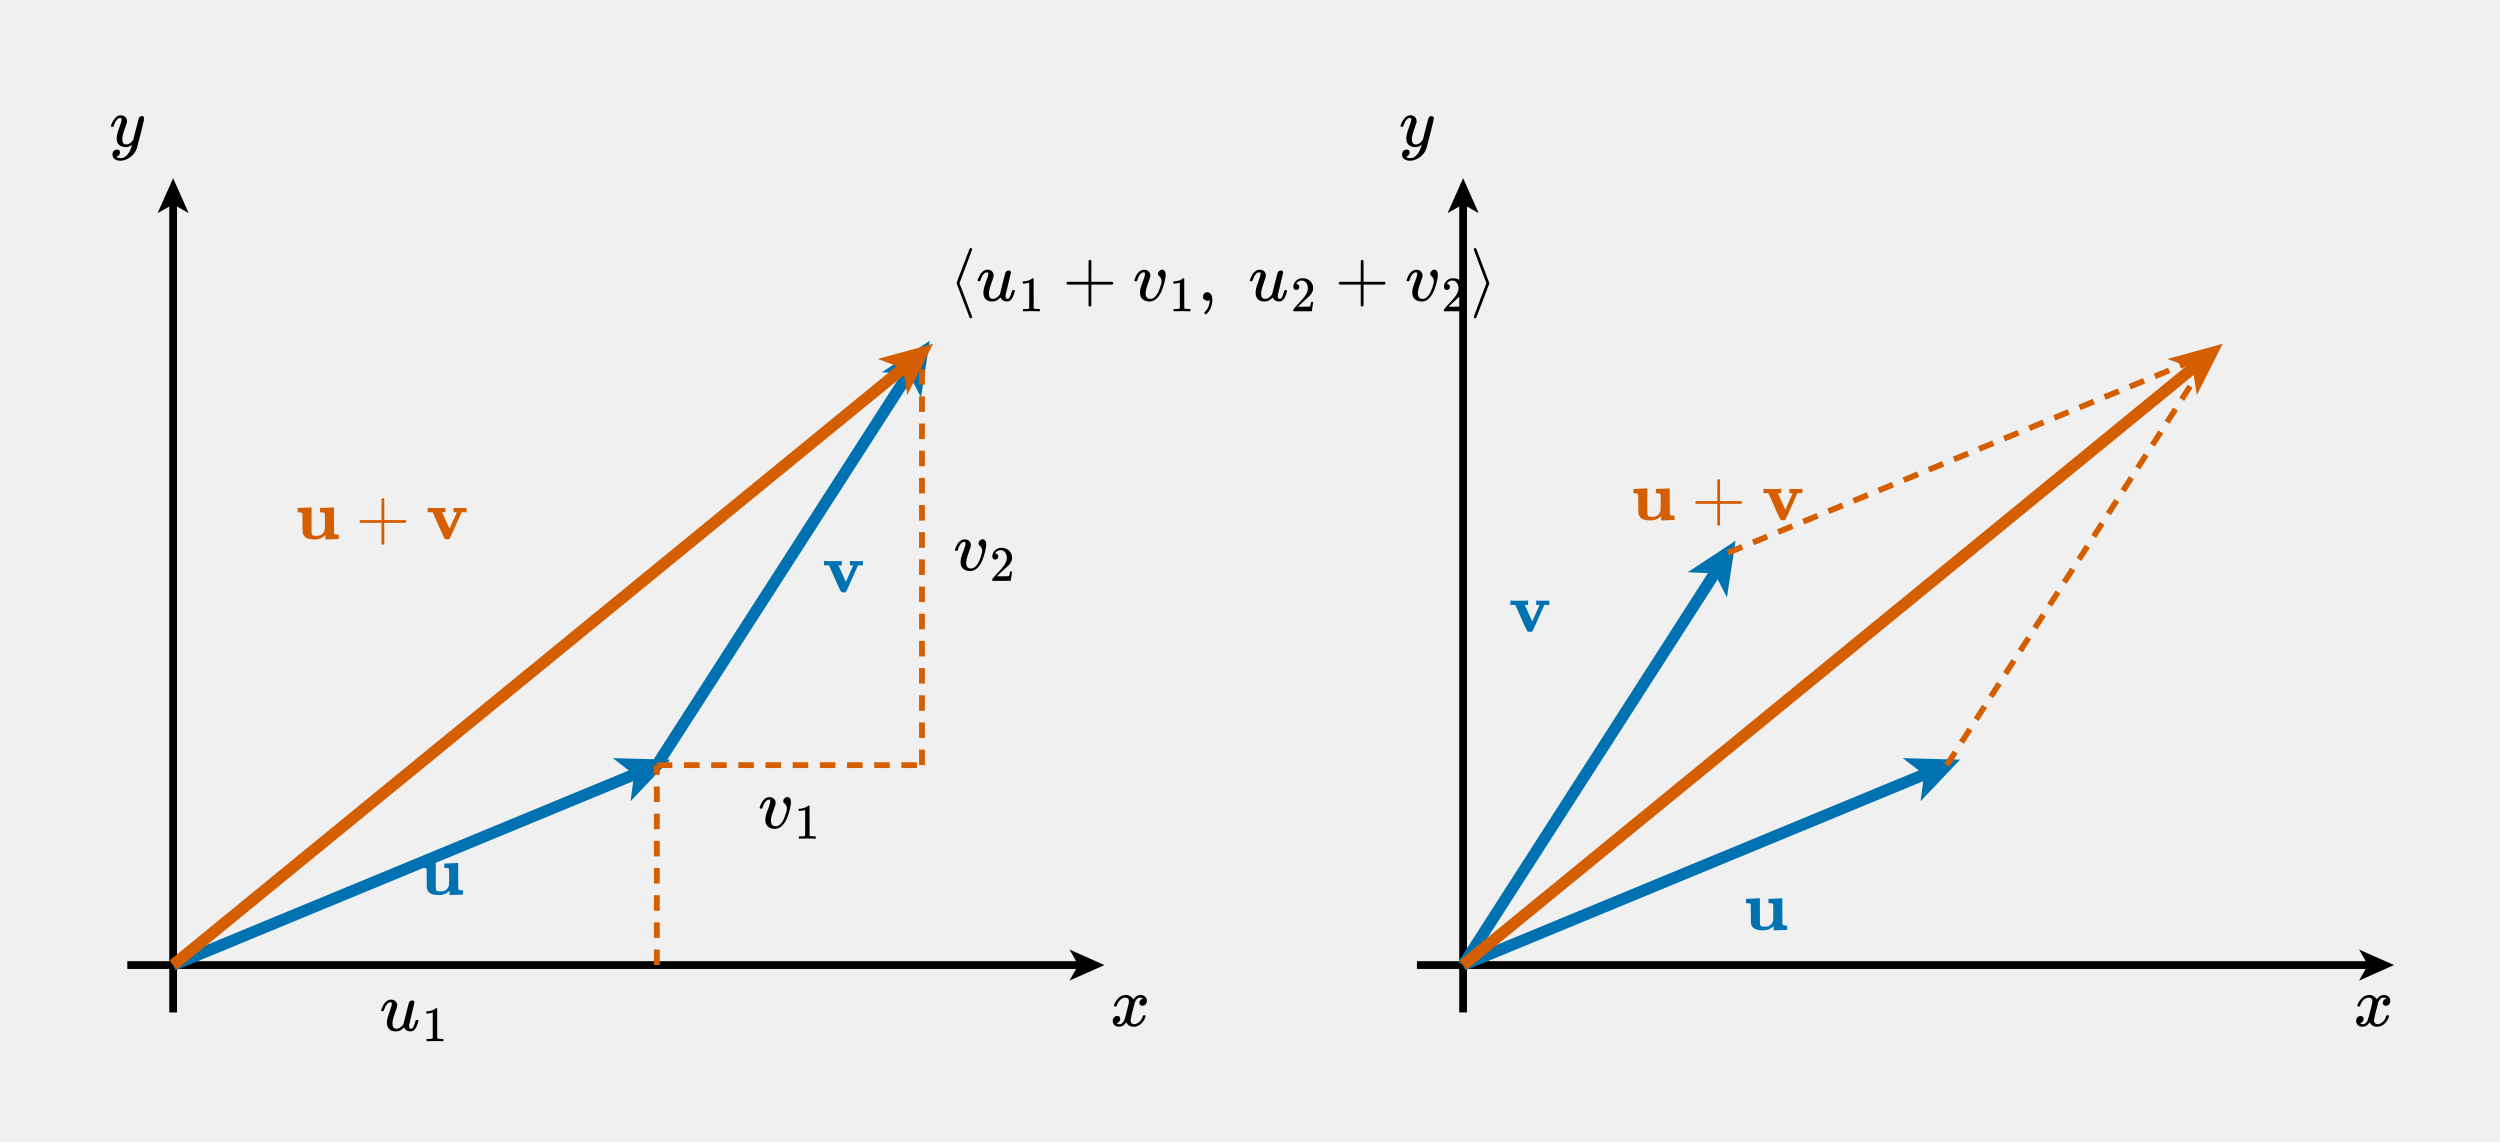
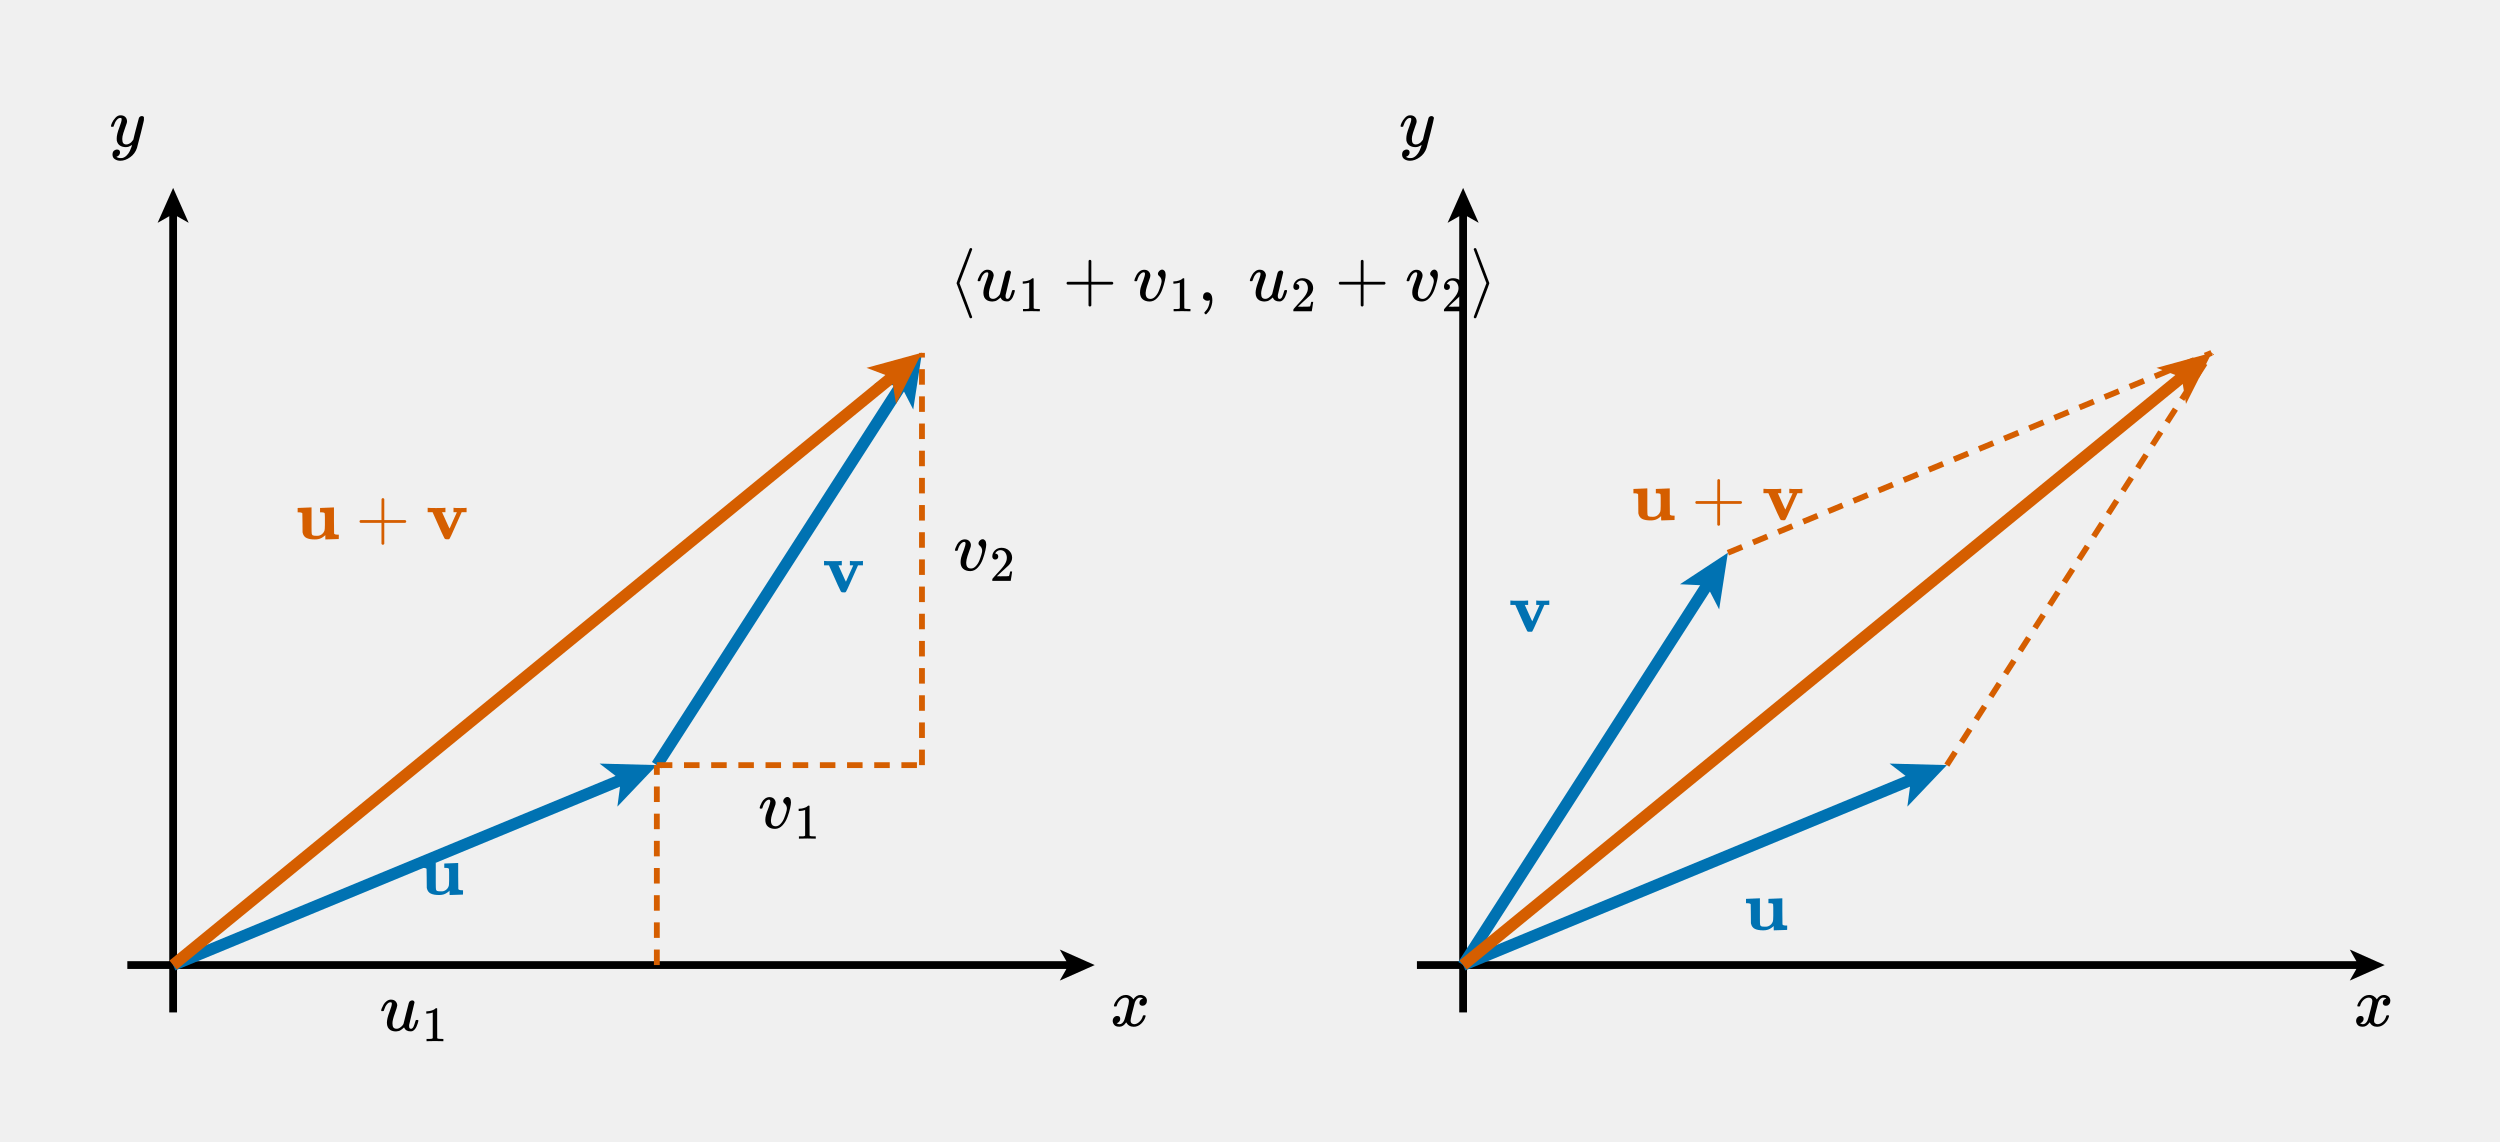
<svg xmlns="http://www.w3.org/2000/svg" xmlns:xlink="http://www.w3.org/1999/xlink" id="prefigure-vec-parallelogram-figure" width="644" height="294" viewBox="0 0 644 294">
  <defs>
-     <clipPath id="prefigure-vec-parallelogram-clipPath-0">
+     <clipPath id="prefigure-vec-parallelogram-__clipPath-0">
      <rect x="12.0" y="12.0" width="620.0" height="270.0" />
    </clipPath>
-     <clipPath id="prefigure-vec-parallelogram-clipPath-1">
+     <clipPath id="prefigure-vec-parallelogram-__clipPath-1">
      <rect x="12.0" y="12.0" width="620.0" height="270.0" />
    </clipPath>
    <marker id="prefigure-vec-parallelogram-arrow-head-end-2_None_24_60-black" markerWidth="9.0" markerHeight="8.0" markerUnits="userSpaceOnUse" orient="auto-start-reverse" refX="6.5" refY="4.0">
      <path d="M 9.0 4.0L 0.0 8.0L 1.7 5.0L 1.7 3.0L 0.0 0.0Z" fill="black" stroke="none" />
    </marker>
    <marker id="prefigure-vec-parallelogram-arrow-head-end-2_None_24_60-black-outline" markerWidth="13.0" markerHeight="12.0" markerUnits="userSpaceOnUse" orient="auto-start-reverse" refX="8.5" refY="6.0">
      <path d="M 11.8 7.8 L 2.8 11.8 A 2 2 0 0 1 0.0 10.0 L 0.0 2.0 A 2 2 0 0 1 2.8 0.2 L 11.8 4.2 A 2 2 0 0 1 11.8 7.8 Z" fill="white" stroke="none" />
    </marker>
    <marker id="prefigure-vec-parallelogram-arrow-head-end-3_None_24_60-h0072B2" markerWidth="13.5" markerHeight="12.0" markerUnits="userSpaceOnUse" orient="auto-start-reverse" refX="9.8" refY="6.0">
      <path d="M 13.5 6.0L 0.0 12.0L 2.6 7.5L 2.6 4.5L 0.0 0.0Z" fill="#0072B2" stroke="none" />
    </marker>
    <marker id="prefigure-vec-parallelogram-arrow-head-end-3_None_24_60-h0072B2-outline" markerWidth="17.5" markerHeight="16.0" markerUnits="userSpaceOnUse" orient="auto-start-reverse" refX="11.8" refY="8.0">
      <path d="M 16.3 9.8 L 2.8 15.8 A 2 2 0 0 1 0.0 14.0 L 0.0 2.0 A 2 2 0 0 1 2.8 0.2 L 16.3 6.2 A 2 2 0 0 1 16.3 9.8 Z" fill="white" stroke="none" />
    </marker>
    <marker id="prefigure-vec-parallelogram-arrow-head-end-3_None_24_60-hD55E00" markerWidth="13.5" markerHeight="12.0" markerUnits="userSpaceOnUse" orient="auto-start-reverse" refX="9.8" refY="6.0">
      <path d="M 13.5 6.0L 0.0 12.0L 2.6 7.5L 2.6 4.5L 0.0 0.0Z" fill="#D55E00" stroke="none" />
    </marker>
    <marker id="prefigure-vec-parallelogram-arrow-head-end-3_None_24_60-hD55E00-outline" markerWidth="17.5" markerHeight="16.0" markerUnits="userSpaceOnUse" orient="auto-start-reverse" refX="11.8" refY="8.0">
      <path d="M 16.3 9.8 L 2.8 15.8 A 2 2 0 0 1 0.0 14.0 L 0.0 2.0 A 2 2 0 0 1 2.8 0.2 L 16.3 6.2 A 2 2 0 0 1 16.3 9.8 Z" fill="white" stroke="none" />
    </marker>
  </defs>
-   <path id="prefigure-vec-parallelogram-pl-xaxis" stroke="black" stroke-width="2" fill="none" d="M 32.8 248.6 L 282.0 248.6" marker-end="url(#prefigure-vec-parallelogram-arrow-head-end-2_None_24_60-black)" />
-   <path id="prefigure-vec-parallelogram-pl-yaxis" stroke="black" stroke-width="2" fill="none" d="M 44.6 260.8 L 44.6 48.4" marker-end="url(#prefigure-vec-parallelogram-arrow-head-end-2_None_24_60-black)" />
-   <path id="prefigure-vec-parallelogram-pl-u" stroke="#0072B2" stroke-width="3" fill="none" d="M 44.6 248.6 L 169.2 197.1" marker-end="url(#prefigure-vec-parallelogram-arrow-head-end-3_None_24_60-h0072B2)" />
-   <path id="prefigure-vec-parallelogram-pl-v" stroke="#0072B2" stroke-width="3" fill="none" d="M 169.2 197.1 L 237.5 90.9" marker-end="url(#prefigure-vec-parallelogram-arrow-head-end-3_None_24_60-h0072B2)" />
-   <path id="prefigure-vec-parallelogram-pl-sum" stroke="#D55E00" stroke-width="3" fill="none" d="M 44.6 248.6 L 237.5 90.9" marker-end="url(#prefigure-vec-parallelogram-arrow-head-end-3_None_24_60-hD55E00)" />
+   <path id="prefigure-vec-parallelogram-pl-xaxis" stroke="black" stroke-width="2" fill="none" marker-end="url(#prefigure-vec-parallelogram-arrow-head-end-2_None_24_60-black)" d="M 32.8 248.6 L 279.5 248.6" />
+   <path id="prefigure-vec-parallelogram-pl-yaxis" stroke="black" stroke-width="2" fill="none" marker-end="url(#prefigure-vec-parallelogram-arrow-head-end-2_None_24_60-black)" d="M 44.6 260.8 L 44.6 50.9" />
+   <path id="prefigure-vec-parallelogram-pl-u" stroke="#0072B2" stroke-width="3" fill="none" marker-end="url(#prefigure-vec-parallelogram-arrow-head-end-3_None_24_60-h0072B2)" d="M 44.6 248.6 L 165.8 198.5" />
+   <path id="prefigure-vec-parallelogram-pl-v" stroke="#0072B2" stroke-width="3" fill="none" marker-end="url(#prefigure-vec-parallelogram-arrow-head-end-3_None_24_60-h0072B2)" d="M 169.2 197.1 L 235.5 94.0" />
+   <path id="prefigure-vec-parallelogram-pl-sum" stroke="#D55E00" stroke-width="3" fill="none" marker-end="url(#prefigure-vec-parallelogram-arrow-head-end-3_None_24_60-hD55E00)" d="M 44.6 248.6 L 234.6 93.2" />
  <line id="prefigure-vec-parallelogram-pl-d1" x1="169.2" y1="197.1" x2="237.5" y2="197.1" stroke="#D55E00" stroke-width="1.5" stroke-dasharray="4 3" fill="none" />
  <line id="prefigure-vec-parallelogram-pl-d2" x1="237.5" y1="197.1" x2="237.5" y2="90.9" stroke="#D55E00" stroke-width="1.5" stroke-dasharray="4 3" fill="none" />
  <line id="prefigure-vec-parallelogram-pl-d3" x1="169.2" y1="248.6" x2="169.2" y2="197.1" stroke="#D55E00" stroke-width="1.5" stroke-dasharray="4 3" fill="none" />
  <g id="prefigure-vec-parallelogram-pl-x" transform="translate(286.0,256.3) translate(0.0,-0.0)">
-     <g id="prefigure-vec-parallelogram-g-0">
+     <g id="prefigure-vec-parallelogram-__g-0">
      <svg style="vertical-align: -0.200px" width="10.352px" height="8.200px" role="img" focusable="false" viewBox="0 -442 572 453" x="0.0" y="0.0">
        <defs>
          <path id="prefigure-vec-parallelogram-MJX-2-TEX-I-1D465" d="M52 289Q59 331 106 386T222 442Q257 442 286 424T329 379Q371 442 430 442Q467 442 494 420T522 361Q522 332 508 314T481 292T458 288Q439 288 427 299T415 328Q415 374 465 391Q454 404 425 404Q412 404 406 402Q368 386 350 336Q290 115 290 78Q290 50 306 38T341 26Q378 26 414 59T463 140Q466 150 469 151T485 153H489Q504 153 504 145Q504 144 502 134Q486 77 440 33T333 -11Q263 -11 227 52Q186 -10 133 -10H127Q78 -10 57 16T35 71Q35 103 54 123T99 143Q142 143 142 101Q142 81 130 66T107 46T94 41L91 40Q91 39 97 36T113 29T132 26Q168 26 194 71Q203 87 217 139T245 247T261 313Q266 340 266 352Q266 380 251 392T217 404Q177 404 142 372T93 290Q91 281 88 280T72 278H58Q52 284 52 289Z" />
        </defs>
        <g stroke="currentColor" fill="currentColor" stroke-width="0" transform="scale(1,-1)">
          <g data-mml-node="math">
            <g data-mml-node="mi" data-semantic-type="identifier" data-semantic-role="latinletter" data-semantic-font="italic" data-semantic-annotation="clearspeak:simple" data-semantic-id="0" data-semantic-speech="x">
              <use data-c="1D465" xlink:href="#prefigure-vec-parallelogram-MJX-2-TEX-I-1D465" />
            </g>
          </g>
        </g>
      </svg>
    </g>
  </g>
  <g id="prefigure-vec-parallelogram-pl-y" transform="translate(37.1,41.4) translate(-8.9,-11.7)">
-     <g id="prefigure-vec-parallelogram-g-1">
+     <g id="prefigure-vec-parallelogram-__g-1">
      <svg style="vertical-align: -3.712px" width="8.872px" height="11.712px" role="img" focusable="false" viewBox="0 -442 490 647" x="0.0" y="0.0">
        <defs>
          <path id="prefigure-vec-parallelogram-MJX-3-TEX-I-1D466" d="M21 287Q21 301 36 335T84 406T158 442Q199 442 224 419T250 355Q248 336 247 334Q247 331 231 288T198 191T182 105Q182 62 196 45T238 27Q261 27 281 38T312 61T339 94Q339 95 344 114T358 173T377 247Q415 397 419 404Q432 431 462 431Q475 431 483 424T494 412T496 403Q496 390 447 193T391 -23Q363 -106 294 -155T156 -205Q111 -205 77 -183T43 -117Q43 -95 50 -80T69 -58T89 -48T106 -45Q150 -45 150 -87Q150 -107 138 -122T115 -142T102 -147L99 -148Q101 -153 118 -160T152 -167H160Q177 -167 186 -165Q219 -156 247 -127T290 -65T313 -9T321 21L315 17Q309 13 296 6T270 -6Q250 -11 231 -11Q185 -11 150 11T104 82Q103 89 103 113Q103 170 138 262T173 379Q173 380 173 381Q173 390 173 393T169 400T158 404H154Q131 404 112 385T82 344T65 302T57 280Q55 278 41 278H27Q21 284 21 287Z" />
        </defs>
        <g stroke="currentColor" fill="currentColor" stroke-width="0" transform="scale(1,-1)">
          <g data-mml-node="math">
            <g data-mml-node="mi" data-semantic-type="identifier" data-semantic-role="latinletter" data-semantic-font="italic" data-semantic-annotation="clearspeak:simple" data-semantic-id="0" data-semantic-speech="y">
              <use data-c="1D466" xlink:href="#prefigure-vec-parallelogram-MJX-3-TEX-I-1D466" />
            </g>
          </g>
        </g>
      </svg>
    </g>
  </g>
  <g id="prefigure-vec-parallelogram-pl-u-lab" transform="translate(108.0,222.3) translate(0.0,-0.0)">
-     <g id="prefigure-vec-parallelogram-g-2">
+     <g id="prefigure-vec-parallelogram-__g-2">
      <svg style="vertical-align: -0.112px; color:#0072B2" width="11.568px" height="8.256px" role="img" focusable="false" viewBox="0 -450 639 456" x="0.0" y="0.0">
        <defs>
          <path id="prefigure-vec-parallelogram-MJX-4-TEX-B-1D42E" d="M40 442L134 446Q228 450 229 450H235V273V165Q235 90 238 74T254 52Q268 46 304 46H319Q352 46 380 67T419 121L420 123Q424 135 425 199Q425 201 425 207Q425 233 425 249V316Q425 354 423 363T410 376Q396 380 369 380H356V442L554 450V267Q554 84 556 79Q561 62 610 62H623V31Q623 0 622 0Q603 0 527 -3T432 -6Q431 -6 431 25V56L420 45Q373 6 332 -1Q313 -6 281 -6Q208 -6 165 14T109 87L107 98L106 230Q106 358 104 366Q96 380 50 380H37V442H40Z" />
        </defs>
        <g stroke="currentColor" fill="currentColor" stroke-width="0" transform="scale(1,-1)">
          <g data-mml-node="math">
            <g data-mml-node="TeXAtom" data-mjx-texclass="ORD">
              <g data-mml-node="mi" data-semantic-type="identifier" data-semantic-role="latinletter" data-semantic-font="bold" data-semantic-annotation="clearspeak:simple" data-semantic-id="0" data-semantic-attributes="texclass:ORD" data-semantic-speech="bold u">
                <use data-c="1D42E" xlink:href="#prefigure-vec-parallelogram-MJX-4-TEX-B-1D42E" />
              </g>
            </g>
          </g>
        </g>
      </svg>
    </g>
  </g>
  <g id="prefigure-vec-parallelogram-pl-v-lab" transform="translate(211.8,148.5) translate(0.0,-4.0)">
-     <g id="prefigure-vec-parallelogram-g-3">
+     <g id="prefigure-vec-parallelogram-__g-3">
      <svg style="vertical-align: 0.000px; color:#0072B2" width="10.984px" height="8.040px" role="img" focusable="false" viewBox="0 -444 607 444" x="0.0" y="0.0">
        <defs>
          <path id="prefigure-vec-parallelogram-MJX-5-TEX-B-1D42F" d="M401 444Q413 441 495 441Q568 441 574 444H580V382H510L409 156Q348 18 339 6Q331 -4 320 -4Q318 -4 313 -4T303 -3H288Q273 -3 264 12T221 102Q206 135 197 156L96 382H26V444H34Q49 441 145 441Q252 441 270 444H279V382H231L284 264Q335 149 338 149Q338 150 389 264T442 381Q442 382 418 382H394V444H401Z" />
        </defs>
        <g stroke="currentColor" fill="currentColor" stroke-width="0" transform="scale(1,-1)">
          <g data-mml-node="math">
            <g data-mml-node="TeXAtom" data-mjx-texclass="ORD">
              <g data-mml-node="mi" data-semantic-type="identifier" data-semantic-role="latinletter" data-semantic-font="bold" data-semantic-annotation="clearspeak:simple" data-semantic-id="0" data-semantic-attributes="texclass:ORD" data-semantic-speech="bold v">
                <use data-c="1D42F" xlink:href="#prefigure-vec-parallelogram-MJX-5-TEX-B-1D42F" />
              </g>
            </g>
          </g>
        </g>
      </svg>
    </g>
  </g>
  <g id="prefigure-vec-parallelogram-pl-sum-lab" transform="translate(120.7,140.3) translate(-44.7,-12.0)">
-     <g id="prefigure-vec-parallelogram-g-4">
+     <g id="prefigure-vec-parallelogram-__g-4">
      <svg style="vertical-align: -1.488px; color:#D55E00" width="44.680px" height="12.040px" role="img" focusable="false" viewBox="0 -583 2468.4 665" x="0.0" y="0.0">
        <defs>
          <path id="prefigure-vec-parallelogram-MJX-6-TEX-B-1D42E" d="M40 442L134 446Q228 450 229 450H235V273V165Q235 90 238 74T254 52Q268 46 304 46H319Q352 46 380 67T419 121L420 123Q424 135 425 199Q425 201 425 207Q425 233 425 249V316Q425 354 423 363T410 376Q396 380 369 380H356V442L554 450V267Q554 84 556 79Q561 62 610 62H623V31Q623 0 622 0Q603 0 527 -3T432 -6Q431 -6 431 25V56L420 45Q373 6 332 -1Q313 -6 281 -6Q208 -6 165 14T109 87L107 98L106 230Q106 358 104 366Q96 380 50 380H37V442H40Z" />
          <path id="prefigure-vec-parallelogram-MJX-6-TEX-N-2B" d="M56 237T56 250T70 270H369V420L370 570Q380 583 389 583Q402 583 409 568V270H707Q722 262 722 250T707 230H409V-68Q401 -82 391 -82H389H387Q375 -82 369 -68V230H70Q56 237 56 250Z" />
          <path id="prefigure-vec-parallelogram-MJX-6-TEX-B-1D42F" d="M401 444Q413 441 495 441Q568 441 574 444H580V382H510L409 156Q348 18 339 6Q331 -4 320 -4Q318 -4 313 -4T303 -3H288Q273 -3 264 12T221 102Q206 135 197 156L96 382H26V444H34Q49 441 145 441Q252 441 270 444H279V382H231L284 264Q335 149 338 149Q338 150 389 264T442 381Q442 382 418 382H394V444H401Z" />
        </defs>
        <g stroke="currentColor" fill="currentColor" stroke-width="0" transform="scale(1,-1)">
          <g data-mml-node="math" data-semantic-type="infixop" data-semantic-role="addition" data-semantic-id="3" data-semantic-children="0,2" data-semantic-content="1" data-semantic-speech="bold u plus bold v">
            <g data-mml-node="TeXAtom" data-mjx-texclass="ORD">
              <g data-mml-node="mi" data-semantic-type="identifier" data-semantic-role="latinletter" data-semantic-font="bold" data-semantic-annotation="clearspeak:simple" data-semantic-id="0" data-semantic-parent="3" data-semantic-attributes="texclass:ORD" data-semantic-speech="bold u">
                <use data-c="1D42E" xlink:href="#prefigure-vec-parallelogram-MJX-6-TEX-B-1D42E" />
              </g>
            </g>
            <g data-mml-node="mo" data-semantic-type="operator" data-semantic-role="addition" data-semantic-id="1" data-semantic-parent="3" data-semantic-operator="infixop,+" data-semantic-speech="plus" transform="translate(861.2,0)">
              <use data-c="2B" xlink:href="#prefigure-vec-parallelogram-MJX-6-TEX-N-2B" />
            </g>
            <g data-mml-node="TeXAtom" data-mjx-texclass="ORD" transform="translate(1861.4,0)">
              <g data-mml-node="mi" data-semantic-type="identifier" data-semantic-role="latinletter" data-semantic-font="bold" data-semantic-annotation="clearspeak:simple" data-semantic-id="2" data-semantic-parent="3" data-semantic-attributes="texclass:ORD" data-semantic-speech="bold v">
                <use data-c="1D42F" xlink:href="#prefigure-vec-parallelogram-MJX-6-TEX-B-1D42F" />
              </g>
            </g>
          </g>
        </g>
      </svg>
    </g>
  </g>
  <g id="prefigure-vec-parallelogram-pl-u1" transform="translate(106.9,257.5) translate(-9.1,-0.0)">
-     <g id="prefigure-vec-parallelogram-g-5">
+     <g id="prefigure-vec-parallelogram-__g-5">
      <svg style="vertical-align: -2.712px" width="18.256px" height="10.712px" role="img" focusable="false" viewBox="0 -442 1008.6 592" x="0.0" y="0.0">
        <defs>
          <path id="prefigure-vec-parallelogram-MJX-7-TEX-I-1D462" d="M21 287Q21 295 30 318T55 370T99 420T158 442Q204 442 227 417T250 358Q250 340 216 246T182 105Q182 62 196 45T238 27T291 44T328 78L339 95Q341 99 377 247Q407 367 413 387T427 416Q444 431 463 431Q480 431 488 421T496 402L420 84Q419 79 419 68Q419 43 426 35T447 26Q469 29 482 57T512 145Q514 153 532 153Q551 153 551 144Q550 139 549 130T540 98T523 55T498 17T462 -8Q454 -10 438 -10Q372 -10 347 46Q345 45 336 36T318 21T296 6T267 -6T233 -11Q189 -11 155 7Q103 38 103 113Q103 170 138 262T173 379Q173 380 173 381Q173 390 173 393T169 400T158 404H154Q131 404 112 385T82 344T65 302T57 280Q55 278 41 278H27Q21 284 21 287Z" />
          <path id="prefigure-vec-parallelogram-MJX-7-TEX-N-31" d="M213 578L200 573Q186 568 160 563T102 556H83V602H102Q149 604 189 617T245 641T273 663Q275 666 285 666Q294 666 302 660V361L303 61Q310 54 315 52T339 48T401 46H427V0H416Q395 3 257 3Q121 3 100 0H88V46H114Q136 46 152 46T177 47T193 50T201 52T207 57T213 61V578Z" />
        </defs>
        <g stroke="currentColor" fill="currentColor" stroke-width="0" transform="scale(1,-1)">
          <g data-mml-node="math">
            <g data-mml-node="msub" data-semantic-type="subscript" data-semantic-role="latinletter" data-semantic-id="2" data-semantic-children="0,1" data-semantic-speech="u 1">
              <g data-mml-node="mi" data-semantic-type="identifier" data-semantic-role="latinletter" data-semantic-font="italic" data-semantic-annotation="clearspeak:simple" data-semantic-id="0" data-semantic-parent="2" data-semantic-speech="u" data-semantic-prefix="Base">
                <use data-c="1D462" xlink:href="#prefigure-vec-parallelogram-MJX-7-TEX-I-1D462" />
              </g>
              <g data-mml-node="mn" transform="translate(605,-150) scale(0.707)" data-semantic-type="number" data-semantic-role="integer" data-semantic-font="normal" data-semantic-annotation="clearspeak:simple" data-semantic-id="1" data-semantic-parent="2" data-semantic-speech="1" data-semantic-prefix="Subscript">
                <use data-c="31" xlink:href="#prefigure-vec-parallelogram-MJX-7-TEX-N-31" />
              </g>
            </g>
          </g>
        </g>
      </svg>
    </g>
  </g>
  <g id="prefigure-vec-parallelogram-pl-v1" transform="translate(203.6,205.3) translate(-8.3,-0.0)">
-     <g id="prefigure-vec-parallelogram-g-6">
+     <g id="prefigure-vec-parallelogram-__g-6">
      <svg style="vertical-align: -2.712px" width="16.680px" height="10.736px" role="img" focusable="false" viewBox="0 -443 921.6 593" x="0.0" y="0.0">
        <defs>
          <path id="prefigure-vec-parallelogram-MJX-8-TEX-I-1D463" d="M173 380Q173 405 154 405Q130 405 104 376T61 287Q60 286 59 284T58 281T56 279T53 278T49 278T41 278H27Q21 284 21 287Q21 294 29 316T53 368T97 419T160 441Q202 441 225 417T249 361Q249 344 246 335Q246 329 231 291T200 202T182 113Q182 86 187 69Q200 26 250 26Q287 26 319 60T369 139T398 222T409 277Q409 300 401 317T383 343T365 361T357 383Q357 405 376 424T417 443Q436 443 451 425T467 367Q467 340 455 284T418 159T347 40T241 -11Q177 -11 139 22Q102 54 102 117Q102 148 110 181T151 298Q173 362 173 380Z" />
          <path id="prefigure-vec-parallelogram-MJX-8-TEX-N-31" d="M213 578L200 573Q186 568 160 563T102 556H83V602H102Q149 604 189 617T245 641T273 663Q275 666 285 666Q294 666 302 660V361L303 61Q310 54 315 52T339 48T401 46H427V0H416Q395 3 257 3Q121 3 100 0H88V46H114Q136 46 152 46T177 47T193 50T201 52T207 57T213 61V578Z" />
        </defs>
        <g stroke="currentColor" fill="currentColor" stroke-width="0" transform="scale(1,-1)">
          <g data-mml-node="math">
            <g data-mml-node="msub" data-semantic-type="subscript" data-semantic-role="latinletter" data-semantic-id="2" data-semantic-children="0,1" data-semantic-speech="v 1">
              <g data-mml-node="mi" data-semantic-type="identifier" data-semantic-role="latinletter" data-semantic-font="italic" data-semantic-annotation="clearspeak:simple" data-semantic-id="0" data-semantic-parent="2" data-semantic-speech="v" data-semantic-prefix="Base">
                <use data-c="1D463" xlink:href="#prefigure-vec-parallelogram-MJX-8-TEX-I-1D463" />
              </g>
              <g data-mml-node="mn" transform="translate(518,-150) scale(0.707)" data-semantic-type="number" data-semantic-role="integer" data-semantic-font="normal" data-semantic-annotation="clearspeak:simple" data-semantic-id="1" data-semantic-parent="2" data-semantic-speech="1" data-semantic-prefix="Subscript">
                <use data-c="31" xlink:href="#prefigure-vec-parallelogram-MJX-8-TEX-N-31" />
              </g>
            </g>
          </g>
        </g>
      </svg>
    </g>
  </g>
  <g id="prefigure-vec-parallelogram-pl-v2" transform="translate(245.6,144.3) translate(0.0,-5.4)">
-     <g id="prefigure-vec-parallelogram-g-7">
+     <g id="prefigure-vec-parallelogram-__g-7">
      <svg style="vertical-align: -2.712px" width="16.680px" height="10.736px" role="img" focusable="false" viewBox="0 -443 921.6 593" x="0.0" y="0.0">
        <defs>
          <path id="prefigure-vec-parallelogram-MJX-9-TEX-I-1D463" d="M173 380Q173 405 154 405Q130 405 104 376T61 287Q60 286 59 284T58 281T56 279T53 278T49 278T41 278H27Q21 284 21 287Q21 294 29 316T53 368T97 419T160 441Q202 441 225 417T249 361Q249 344 246 335Q246 329 231 291T200 202T182 113Q182 86 187 69Q200 26 250 26Q287 26 319 60T369 139T398 222T409 277Q409 300 401 317T383 343T365 361T357 383Q357 405 376 424T417 443Q436 443 451 425T467 367Q467 340 455 284T418 159T347 40T241 -11Q177 -11 139 22Q102 54 102 117Q102 148 110 181T151 298Q173 362 173 380Z" />
          <path id="prefigure-vec-parallelogram-MJX-9-TEX-N-32" d="M109 429Q82 429 66 447T50 491Q50 562 103 614T235 666Q326 666 387 610T449 465Q449 422 429 383T381 315T301 241Q265 210 201 149L142 93L218 92Q375 92 385 97Q392 99 409 186V189H449V186Q448 183 436 95T421 3V0H50V19V31Q50 38 56 46T86 81Q115 113 136 137Q145 147 170 174T204 211T233 244T261 278T284 308T305 340T320 369T333 401T340 431T343 464Q343 527 309 573T212 619Q179 619 154 602T119 569T109 550Q109 549 114 549Q132 549 151 535T170 489Q170 464 154 447T109 429Z" />
        </defs>
        <g stroke="currentColor" fill="currentColor" stroke-width="0" transform="scale(1,-1)">
          <g data-mml-node="math">
            <g data-mml-node="msub" data-semantic-type="subscript" data-semantic-role="latinletter" data-semantic-id="2" data-semantic-children="0,1" data-semantic-speech="v 2">
              <g data-mml-node="mi" data-semantic-type="identifier" data-semantic-role="latinletter" data-semantic-font="italic" data-semantic-annotation="clearspeak:simple" data-semantic-id="0" data-semantic-parent="2" data-semantic-speech="v" data-semantic-prefix="Base">
                <use data-c="1D463" xlink:href="#prefigure-vec-parallelogram-MJX-9-TEX-I-1D463" />
              </g>
              <g data-mml-node="mn" transform="translate(518,-150) scale(0.707)" data-semantic-type="number" data-semantic-role="integer" data-semantic-font="normal" data-semantic-annotation="clearspeak:simple" data-semantic-id="1" data-semantic-parent="2" data-semantic-speech="2" data-semantic-prefix="Subscript">
                <use data-c="32" xlink:href="#prefigure-vec-parallelogram-MJX-9-TEX-N-32" />
              </g>
            </g>
          </g>
        </g>
      </svg>
    </g>
  </g>
  <g id="prefigure-vec-parallelogram-pl-top" transform="translate(244.4,82.0) translate(0.0,-18.1)">
-     <g id="prefigure-vec-parallelogram-g-8">
+     <g id="prefigure-vec-parallelogram-__g-8">
      <svg style="vertical-align: -4.528px" width="141.280px" height="18.096px" role="img" focusable="false" viewBox="0 -750 7805.8 1000" x="0.0" y="0.0">
        <defs>
          <path id="prefigure-vec-parallelogram-MJX-10-TEX-N-27E8" d="M333 -232Q332 -239 327 -244T313 -250Q303 -250 296 -240Q293 -233 202 6T110 250T201 494T296 740Q299 745 306 749L309 750Q312 750 313 750Q331 750 333 732Q333 727 243 489Q152 252 152 250T243 11Q333 -227 333 -232Z" />
          <path id="prefigure-vec-parallelogram-MJX-10-TEX-I-1D462" d="M21 287Q21 295 30 318T55 370T99 420T158 442Q204 442 227 417T250 358Q250 340 216 246T182 105Q182 62 196 45T238 27T291 44T328 78L339 95Q341 99 377 247Q407 367 413 387T427 416Q444 431 463 431Q480 431 488 421T496 402L420 84Q419 79 419 68Q419 43 426 35T447 26Q469 29 482 57T512 145Q514 153 532 153Q551 153 551 144Q550 139 549 130T540 98T523 55T498 17T462 -8Q454 -10 438 -10Q372 -10 347 46Q345 45 336 36T318 21T296 6T267 -6T233 -11Q189 -11 155 7Q103 38 103 113Q103 170 138 262T173 379Q173 380 173 381Q173 390 173 393T169 400T158 404H154Q131 404 112 385T82 344T65 302T57 280Q55 278 41 278H27Q21 284 21 287Z" />
          <path id="prefigure-vec-parallelogram-MJX-10-TEX-N-31" d="M213 578L200 573Q186 568 160 563T102 556H83V602H102Q149 604 189 617T245 641T273 663Q275 666 285 666Q294 666 302 660V361L303 61Q310 54 315 52T339 48T401 46H427V0H416Q395 3 257 3Q121 3 100 0H88V46H114Q136 46 152 46T177 47T193 50T201 52T207 57T213 61V578Z" />
          <path id="prefigure-vec-parallelogram-MJX-10-TEX-N-2B" d="M56 237T56 250T70 270H369V420L370 570Q380 583 389 583Q402 583 409 568V270H707Q722 262 722 250T707 230H409V-68Q401 -82 391 -82H389H387Q375 -82 369 -68V230H70Q56 237 56 250Z" />
          <path id="prefigure-vec-parallelogram-MJX-10-TEX-I-1D463" d="M173 380Q173 405 154 405Q130 405 104 376T61 287Q60 286 59 284T58 281T56 279T53 278T49 278T41 278H27Q21 284 21 287Q21 294 29 316T53 368T97 419T160 441Q202 441 225 417T249 361Q249 344 246 335Q246 329 231 291T200 202T182 113Q182 86 187 69Q200 26 250 26Q287 26 319 60T369 139T398 222T409 277Q409 300 401 317T383 343T365 361T357 383Q357 405 376 424T417 443Q436 443 451 425T467 367Q467 340 455 284T418 159T347 40T241 -11Q177 -11 139 22Q102 54 102 117Q102 148 110 181T151 298Q173 362 173 380Z" />
          <path id="prefigure-vec-parallelogram-MJX-10-TEX-N-2C" d="M78 35T78 60T94 103T137 121Q165 121 187 96T210 8Q210 -27 201 -60T180 -117T154 -158T130 -185T117 -194Q113 -194 104 -185T95 -172Q95 -168 106 -156T131 -126T157 -76T173 -3V9L172 8Q170 7 167 6T161 3T152 1T140 0Q113 0 96 17Z" />
          <path id="prefigure-vec-parallelogram-MJX-10-TEX-N-32" d="M109 429Q82 429 66 447T50 491Q50 562 103 614T235 666Q326 666 387 610T449 465Q449 422 429 383T381 315T301 241Q265 210 201 149L142 93L218 92Q375 92 385 97Q392 99 409 186V189H449V186Q448 183 436 95T421 3V0H50V19V31Q50 38 56 46T86 81Q115 113 136 137Q145 147 170 174T204 211T233 244T261 278T284 308T305 340T320 369T333 401T340 431T343 464Q343 527 309 573T212 619Q179 619 154 602T119 569T109 550Q109 549 114 549Q132 549 151 535T170 489Q170 464 154 447T109 429Z" />
          <path id="prefigure-vec-parallelogram-MJX-10-TEX-N-27E9" d="M55 732Q56 739 61 744T75 750Q85 750 92 740Q95 733 186 494T278 250T187 6T92 -240Q85 -250 75 -250Q67 -250 62 -245T55 -232Q55 -227 145 11Q236 248 236 250T145 489Q55 727 55 732Z" />
        </defs>
        <g stroke="currentColor" fill="currentColor" stroke-width="0" transform="scale(1,-1)">
          <g data-mml-node="math" data-semantic-type="fenced" data-semantic-role="leftright" data-semantic-id="21" data-semantic-children="20" data-semantic-content="0,17" data-semantic-speech="left angle bracket u 1 plus v 1 comma u 2 plus v 2 right angle bracket">
            <g data-mml-node="mo" data-semantic-type="fence" data-semantic-role="open" data-semantic-id="0" data-semantic-parent="21" data-semantic-operator="fenced" data-semantic-speech="left angle bracket">
              <use data-c="27E8" xlink:href="#prefigure-vec-parallelogram-MJX-10-TEX-N-27E8" />
            </g>
            <g data-mml-node="mrow" data-semantic-type="punctuated" data-semantic-role="sequence" data-semantic-id="20" data-semantic-children="18,8,19" data-semantic-content="8" data-semantic-parent="21" data-semantic-speech="u 1 plus v 1 comma u 2 plus v 2" transform="translate(389,0)">
              <g data-mml-node="mrow" data-semantic-type="infixop" data-semantic-role="addition" data-semantic-id="18" data-semantic-children="3,7" data-semantic-content="4" data-semantic-parent="20" data-semantic-speech="u 1 plus v 1">
                <g data-mml-node="msub" data-semantic-type="subscript" data-semantic-role="latinletter" data-semantic-id="3" data-semantic-children="1,2" data-semantic-parent="18" data-semantic-speech="u 1">
                  <g data-mml-node="mi" data-semantic-type="identifier" data-semantic-role="latinletter" data-semantic-font="italic" data-semantic-annotation="clearspeak:simple" data-semantic-id="1" data-semantic-parent="3" data-semantic-speech="u" data-semantic-prefix="Base">
                    <use data-c="1D462" xlink:href="#prefigure-vec-parallelogram-MJX-10-TEX-I-1D462" />
                  </g>
                  <g data-mml-node="mn" transform="translate(605,-150) scale(0.707)" data-semantic-type="number" data-semantic-role="integer" data-semantic-font="normal" data-semantic-annotation="clearspeak:simple" data-semantic-id="2" data-semantic-parent="3" data-semantic-speech="1" data-semantic-prefix="Subscript">
                    <use data-c="31" xlink:href="#prefigure-vec-parallelogram-MJX-10-TEX-N-31" />
                  </g>
                </g>
                <g data-mml-node="mo" data-semantic-type="operator" data-semantic-role="addition" data-semantic-id="4" data-semantic-parent="18" data-semantic-operator="infixop,+" data-semantic-speech="plus" transform="translate(1230.8,0)">
                  <use data-c="2B" xlink:href="#prefigure-vec-parallelogram-MJX-10-TEX-N-2B" />
                </g>
                <g data-mml-node="msub" data-semantic-type="subscript" data-semantic-role="latinletter" data-semantic-id="7" data-semantic-children="5,6" data-semantic-parent="18" data-semantic-speech="v 1" transform="translate(2231,0)">
                  <g data-mml-node="mi" data-semantic-type="identifier" data-semantic-role="latinletter" data-semantic-font="italic" data-semantic-annotation="clearspeak:simple" data-semantic-id="5" data-semantic-parent="7" data-semantic-speech="v" data-semantic-prefix="Base">
                    <use data-c="1D463" xlink:href="#prefigure-vec-parallelogram-MJX-10-TEX-I-1D463" />
                  </g>
                  <g data-mml-node="mn" transform="translate(518,-150) scale(0.707)" data-semantic-type="number" data-semantic-role="integer" data-semantic-font="normal" data-semantic-annotation="clearspeak:simple" data-semantic-id="6" data-semantic-parent="7" data-semantic-speech="1" data-semantic-prefix="Subscript">
                    <use data-c="31" xlink:href="#prefigure-vec-parallelogram-MJX-10-TEX-N-31" />
                  </g>
                </g>
              </g>
              <g data-mml-node="mo" data-semantic-type="punctuation" data-semantic-role="comma" data-semantic-id="8" data-semantic-parent="20" data-semantic-operator="punctuated" data-semantic-speech="comma" transform="translate(3152.6,0)">
                <use data-c="2C" xlink:href="#prefigure-vec-parallelogram-MJX-10-TEX-N-2C" />
              </g>
              <g data-mml-node="mstyle" transform="translate(3430.6,0)">
                <g data-mml-node="mspace" />
              </g>
              <g data-mml-node="mrow" data-semantic-type="infixop" data-semantic-role="addition" data-semantic-id="19" data-semantic-children="12,16" data-semantic-content="13" data-semantic-parent="20" data-semantic-speech="u 2 plus v 2" transform="translate(3875.2,0)">
                <g data-mml-node="msub" data-semantic-type="subscript" data-semantic-role="latinletter" data-semantic-id="12" data-semantic-children="10,11" data-semantic-parent="19" data-semantic-speech="u 2">
                  <g data-mml-node="mi" data-semantic-type="identifier" data-semantic-role="latinletter" data-semantic-font="italic" data-semantic-annotation="clearspeak:simple" data-semantic-id="10" data-semantic-parent="12" data-semantic-speech="u" data-semantic-prefix="Base">
                    <use data-c="1D462" xlink:href="#prefigure-vec-parallelogram-MJX-10-TEX-I-1D462" />
                  </g>
                  <g data-mml-node="mn" transform="translate(605,-150) scale(0.707)" data-semantic-type="number" data-semantic-role="integer" data-semantic-font="normal" data-semantic-annotation="clearspeak:simple" data-semantic-id="11" data-semantic-parent="12" data-semantic-speech="2" data-semantic-prefix="Subscript">
                    <use data-c="32" xlink:href="#prefigure-vec-parallelogram-MJX-10-TEX-N-32" />
                  </g>
                </g>
                <g data-mml-node="mo" data-semantic-type="operator" data-semantic-role="addition" data-semantic-id="13" data-semantic-parent="19" data-semantic-operator="infixop,+" data-semantic-speech="plus" transform="translate(1230.8,0)">
                  <use data-c="2B" xlink:href="#prefigure-vec-parallelogram-MJX-10-TEX-N-2B" />
                </g>
                <g data-mml-node="msub" data-semantic-type="subscript" data-semantic-role="latinletter" data-semantic-id="16" data-semantic-children="14,15" data-semantic-parent="19" data-semantic-speech="v 2" transform="translate(2231,0)">
                  <g data-mml-node="mi" data-semantic-type="identifier" data-semantic-role="latinletter" data-semantic-font="italic" data-semantic-annotation="clearspeak:simple" data-semantic-id="14" data-semantic-parent="16" data-semantic-speech="v" data-semantic-prefix="Base">
                    <use data-c="1D463" xlink:href="#prefigure-vec-parallelogram-MJX-10-TEX-I-1D463" />
                  </g>
                  <g data-mml-node="mn" transform="translate(518,-150) scale(0.707)" data-semantic-type="number" data-semantic-role="integer" data-semantic-font="normal" data-semantic-annotation="clearspeak:simple" data-semantic-id="15" data-semantic-parent="16" data-semantic-speech="2" data-semantic-prefix="Subscript">
                    <use data-c="32" xlink:href="#prefigure-vec-parallelogram-MJX-10-TEX-N-32" />
                  </g>
                </g>
              </g>
            </g>
            <g data-mml-node="mo" data-semantic-type="fence" data-semantic-role="close" data-semantic-id="17" data-semantic-parent="21" data-semantic-operator="fenced" data-semantic-speech="right angle bracket" transform="translate(7416.8,0)">
              <use data-c="27E9" xlink:href="#prefigure-vec-parallelogram-MJX-10-TEX-N-27E9" />
            </g>
          </g>
        </g>
      </svg>
    </g>
  </g>
-   <path id="prefigure-vec-parallelogram-pr-xaxis" stroke="black" stroke-width="2" fill="none" d="M 365.0 248.6 L 614.2 248.6" marker-end="url(#prefigure-vec-parallelogram-arrow-head-end-2_None_24_60-black)" />
-   <path id="prefigure-vec-parallelogram-pr-yaxis" stroke="black" stroke-width="2" fill="none" d="M 376.9 260.8 L 376.9 48.4" marker-end="url(#prefigure-vec-parallelogram-arrow-head-end-2_None_24_60-black)" />
-   <path id="prefigure-vec-parallelogram-pr-u" stroke="#0072B2" stroke-width="3" fill="none" d="M 376.9 248.6 L 501.5 197.1" marker-end="url(#prefigure-vec-parallelogram-arrow-head-end-3_None_24_60-h0072B2)" />
-   <path id="prefigure-vec-parallelogram-pr-v" stroke="#0072B2" stroke-width="3" fill="none" d="M 376.9 248.6 L 445.1 142.4" marker-end="url(#prefigure-vec-parallelogram-arrow-head-end-3_None_24_60-h0072B2)" />
-   <path id="prefigure-vec-parallelogram-pr-sum" stroke="#D55E00" stroke-width="3" fill="none" d="M 376.9 248.6 L 569.7 90.9" marker-end="url(#prefigure-vec-parallelogram-arrow-head-end-3_None_24_60-hD55E00)" />
+   <path id="prefigure-vec-parallelogram-pr-xaxis" stroke="black" stroke-width="2" fill="none" marker-end="url(#prefigure-vec-parallelogram-arrow-head-end-2_None_24_60-black)" d="M 365.0 248.6 L 611.8 248.6" />
+   <path id="prefigure-vec-parallelogram-pr-yaxis" stroke="black" stroke-width="2" fill="none" marker-end="url(#prefigure-vec-parallelogram-arrow-head-end-2_None_24_60-black)" d="M 376.9 260.8 L 376.9 50.9" />
+   <path id="prefigure-vec-parallelogram-pr-u" stroke="#0072B2" stroke-width="3" fill="none" marker-end="url(#prefigure-vec-parallelogram-arrow-head-end-3_None_24_60-h0072B2)" d="M 376.9 248.6 L 498.1 198.5" />
+   <path id="prefigure-vec-parallelogram-pr-v" stroke="#0072B2" stroke-width="3" fill="none" marker-end="url(#prefigure-vec-parallelogram-arrow-head-end-3_None_24_60-h0072B2)" d="M 376.9 248.6 L 443.1 145.5" />
+   <path id="prefigure-vec-parallelogram-pr-sum" stroke="#D55E00" stroke-width="3" fill="none" marker-end="url(#prefigure-vec-parallelogram-arrow-head-end-3_None_24_60-hD55E00)" d="M 376.9 248.6 L 566.9 93.2" />
  <line id="prefigure-vec-parallelogram-pr-p1" x1="501.5" y1="197.1" x2="569.7" y2="90.9" stroke="#D55E00" stroke-width="1.5" stroke-dasharray="4 3" fill="none" />
  <line id="prefigure-vec-parallelogram-pr-p2" x1="445.1" y1="142.4" x2="569.7" y2="90.9" stroke="#D55E00" stroke-width="1.5" stroke-dasharray="4 3" fill="none" />
  <g id="prefigure-vec-parallelogram-pr-x" transform="translate(606.3,256.3) translate(0.0,-0.0)">
-     <g id="prefigure-vec-parallelogram-g-9">
+     <g id="prefigure-vec-parallelogram-__g-9">
      <svg style="vertical-align: -0.200px" width="10.352px" height="8.200px" role="img" focusable="false" viewBox="0 -442 572 453" x="0.0" y="0.0">
        <defs>
          <path id="prefigure-vec-parallelogram-MJX-11-TEX-I-1D465" d="M52 289Q59 331 106 386T222 442Q257 442 286 424T329 379Q371 442 430 442Q467 442 494 420T522 361Q522 332 508 314T481 292T458 288Q439 288 427 299T415 328Q415 374 465 391Q454 404 425 404Q412 404 406 402Q368 386 350 336Q290 115 290 78Q290 50 306 38T341 26Q378 26 414 59T463 140Q466 150 469 151T485 153H489Q504 153 504 145Q504 144 502 134Q486 77 440 33T333 -11Q263 -11 227 52Q186 -10 133 -10H127Q78 -10 57 16T35 71Q35 103 54 123T99 143Q142 143 142 101Q142 81 130 66T107 46T94 41L91 40Q91 39 97 36T113 29T132 26Q168 26 194 71Q203 87 217 139T245 247T261 313Q266 340 266 352Q266 380 251 392T217 404Q177 404 142 372T93 290Q91 281 88 280T72 278H58Q52 284 52 289Z" />
        </defs>
        <g stroke="currentColor" fill="currentColor" stroke-width="0" transform="scale(1,-1)">
          <g data-mml-node="math">
            <g data-mml-node="mi" data-semantic-type="identifier" data-semantic-role="latinletter" data-semantic-font="italic" data-semantic-annotation="clearspeak:simple" data-semantic-id="0" data-semantic-speech="x">
              <use data-c="1D465" xlink:href="#prefigure-vec-parallelogram-MJX-11-TEX-I-1D465" />
            </g>
          </g>
        </g>
      </svg>
    </g>
  </g>
  <g id="prefigure-vec-parallelogram-pr-y" transform="translate(369.3,41.4) translate(-8.9,-11.7)">
-     <g id="prefigure-vec-parallelogram-g-10">
+     <g id="prefigure-vec-parallelogram-__g-10">
      <svg style="vertical-align: -3.712px" width="8.872px" height="11.712px" role="img" focusable="false" viewBox="0 -442 490 647" x="0.0" y="0.0">
        <defs>
          <path id="prefigure-vec-parallelogram-MJX-12-TEX-I-1D466" d="M21 287Q21 301 36 335T84 406T158 442Q199 442 224 419T250 355Q248 336 247 334Q247 331 231 288T198 191T182 105Q182 62 196 45T238 27Q261 27 281 38T312 61T339 94Q339 95 344 114T358 173T377 247Q415 397 419 404Q432 431 462 431Q475 431 483 424T494 412T496 403Q496 390 447 193T391 -23Q363 -106 294 -155T156 -205Q111 -205 77 -183T43 -117Q43 -95 50 -80T69 -58T89 -48T106 -45Q150 -45 150 -87Q150 -107 138 -122T115 -142T102 -147L99 -148Q101 -153 118 -160T152 -167H160Q177 -167 186 -165Q219 -156 247 -127T290 -65T313 -9T321 21L315 17Q309 13 296 6T270 -6Q250 -11 231 -11Q185 -11 150 11T104 82Q103 89 103 113Q103 170 138 262T173 379Q173 380 173 381Q173 390 173 393T169 400T158 404H154Q131 404 112 385T82 344T65 302T57 280Q55 278 41 278H27Q21 284 21 287Z" />
        </defs>
        <g stroke="currentColor" fill="currentColor" stroke-width="0" transform="scale(1,-1)">
          <g data-mml-node="math">
            <g data-mml-node="mi" data-semantic-type="identifier" data-semantic-role="latinletter" data-semantic-font="italic" data-semantic-annotation="clearspeak:simple" data-semantic-id="0" data-semantic-speech="y">
              <use data-c="1D466" xlink:href="#prefigure-vec-parallelogram-MJX-12-TEX-I-1D466" />
            </g>
          </g>
        </g>
      </svg>
    </g>
  </g>
  <g id="prefigure-vec-parallelogram-pr-u-lab" transform="translate(449.1,231.4) translate(0.0,-0.0)">
-     <g id="prefigure-vec-parallelogram-g-11">
+     <g id="prefigure-vec-parallelogram-__g-11">
      <svg style="vertical-align: -0.112px; color:#0072B2" width="11.568px" height="8.256px" role="img" focusable="false" viewBox="0 -450 639 456" x="0.0" y="0.0">
        <defs>
          <path id="prefigure-vec-parallelogram-MJX-13-TEX-B-1D42E" d="M40 442L134 446Q228 450 229 450H235V273V165Q235 90 238 74T254 52Q268 46 304 46H319Q352 46 380 67T419 121L420 123Q424 135 425 199Q425 201 425 207Q425 233 425 249V316Q425 354 423 363T410 376Q396 380 369 380H356V442L554 450V267Q554 84 556 79Q561 62 610 62H623V31Q623 0 622 0Q603 0 527 -3T432 -6Q431 -6 431 25V56L420 45Q373 6 332 -1Q313 -6 281 -6Q208 -6 165 14T109 87L107 98L106 230Q106 358 104 366Q96 380 50 380H37V442H40Z" />
        </defs>
        <g stroke="currentColor" fill="currentColor" stroke-width="0" transform="scale(1,-1)">
          <g data-mml-node="math">
            <g data-mml-node="TeXAtom" data-mjx-texclass="ORD">
              <g data-mml-node="mi" data-semantic-type="identifier" data-semantic-role="latinletter" data-semantic-font="bold" data-semantic-annotation="clearspeak:simple" data-semantic-id="0" data-semantic-attributes="texclass:ORD" data-semantic-speech="bold u">
                <use data-c="1D42E" xlink:href="#prefigure-vec-parallelogram-MJX-13-TEX-B-1D42E" />
              </g>
            </g>
          </g>
        </g>
      </svg>
    </g>
  </g>
  <g id="prefigure-vec-parallelogram-pr-v-lab" transform="translate(399.6,162.7) translate(-11.0,-8.0)">
-     <g id="prefigure-vec-parallelogram-g-12">
+     <g id="prefigure-vec-parallelogram-__g-12">
      <svg style="vertical-align: 0.000px; color:#0072B2" width="10.984px" height="8.040px" role="img" focusable="false" viewBox="0 -444 607 444" x="0.0" y="0.0">
        <defs>
          <path id="prefigure-vec-parallelogram-MJX-14-TEX-B-1D42F" d="M401 444Q413 441 495 441Q568 441 574 444H580V382H510L409 156Q348 18 339 6Q331 -4 320 -4Q318 -4 313 -4T303 -3H288Q273 -3 264 12T221 102Q206 135 197 156L96 382H26V444H34Q49 441 145 441Q252 441 270 444H279V382H231L284 264Q335 149 338 149Q338 150 389 264T442 381Q442 382 418 382H394V444H401Z" />
        </defs>
        <g stroke="currentColor" fill="currentColor" stroke-width="0" transform="scale(1,-1)">
          <g data-mml-node="math">
            <g data-mml-node="TeXAtom" data-mjx-texclass="ORD">
              <g data-mml-node="mi" data-semantic-type="identifier" data-semantic-role="latinletter" data-semantic-font="bold" data-semantic-annotation="clearspeak:simple" data-semantic-id="0" data-semantic-attributes="texclass:ORD" data-semantic-speech="bold v">
                <use data-c="1D42F" xlink:href="#prefigure-vec-parallelogram-MJX-14-TEX-B-1D42F" />
              </g>
            </g>
          </g>
        </g>
      </svg>
    </g>
  </g>
  <g id="prefigure-vec-parallelogram-pr-sum-lab" transform="translate(464.8,135.4) translate(-44.7,-12.0)">
-     <g id="prefigure-vec-parallelogram-g-13">
+     <g id="prefigure-vec-parallelogram-__g-13">
      <svg style="vertical-align: -1.488px; color:#D55E00" width="44.680px" height="12.040px" role="img" focusable="false" viewBox="0 -583 2468.4 665" x="0.0" y="0.0">
        <defs>
          <path id="prefigure-vec-parallelogram-MJX-15-TEX-B-1D42E" d="M40 442L134 446Q228 450 229 450H235V273V165Q235 90 238 74T254 52Q268 46 304 46H319Q352 46 380 67T419 121L420 123Q424 135 425 199Q425 201 425 207Q425 233 425 249V316Q425 354 423 363T410 376Q396 380 369 380H356V442L554 450V267Q554 84 556 79Q561 62 610 62H623V31Q623 0 622 0Q603 0 527 -3T432 -6Q431 -6 431 25V56L420 45Q373 6 332 -1Q313 -6 281 -6Q208 -6 165 14T109 87L107 98L106 230Q106 358 104 366Q96 380 50 380H37V442H40Z" />
          <path id="prefigure-vec-parallelogram-MJX-15-TEX-N-2B" d="M56 237T56 250T70 270H369V420L370 570Q380 583 389 583Q402 583 409 568V270H707Q722 262 722 250T707 230H409V-68Q401 -82 391 -82H389H387Q375 -82 369 -68V230H70Q56 237 56 250Z" />
          <path id="prefigure-vec-parallelogram-MJX-15-TEX-B-1D42F" d="M401 444Q413 441 495 441Q568 441 574 444H580V382H510L409 156Q348 18 339 6Q331 -4 320 -4Q318 -4 313 -4T303 -3H288Q273 -3 264 12T221 102Q206 135 197 156L96 382H26V444H34Q49 441 145 441Q252 441 270 444H279V382H231L284 264Q335 149 338 149Q338 150 389 264T442 381Q442 382 418 382H394V444H401Z" />
        </defs>
        <g stroke="currentColor" fill="currentColor" stroke-width="0" transform="scale(1,-1)">
          <g data-mml-node="math" data-semantic-type="infixop" data-semantic-role="addition" data-semantic-id="3" data-semantic-children="0,2" data-semantic-content="1" data-semantic-speech="bold u plus bold v">
            <g data-mml-node="TeXAtom" data-mjx-texclass="ORD">
              <g data-mml-node="mi" data-semantic-type="identifier" data-semantic-role="latinletter" data-semantic-font="bold" data-semantic-annotation="clearspeak:simple" data-semantic-id="0" data-semantic-parent="3" data-semantic-attributes="texclass:ORD" data-semantic-speech="bold u">
                <use data-c="1D42E" xlink:href="#prefigure-vec-parallelogram-MJX-15-TEX-B-1D42E" />
              </g>
            </g>
            <g data-mml-node="mo" data-semantic-type="operator" data-semantic-role="addition" data-semantic-id="1" data-semantic-parent="3" data-semantic-operator="infixop,+" data-semantic-speech="plus" transform="translate(861.2,0)">
              <use data-c="2B" xlink:href="#prefigure-vec-parallelogram-MJX-15-TEX-N-2B" />
            </g>
            <g data-mml-node="TeXAtom" data-mjx-texclass="ORD" transform="translate(1861.4,0)">
              <g data-mml-node="mi" data-semantic-type="identifier" data-semantic-role="latinletter" data-semantic-font="bold" data-semantic-annotation="clearspeak:simple" data-semantic-id="2" data-semantic-parent="3" data-semantic-attributes="texclass:ORD" data-semantic-speech="bold v">
                <use data-c="1D42F" xlink:href="#prefigure-vec-parallelogram-MJX-15-TEX-B-1D42F" />
              </g>
            </g>
          </g>
        </g>
      </svg>
    </g>
  </g>
</svg>
